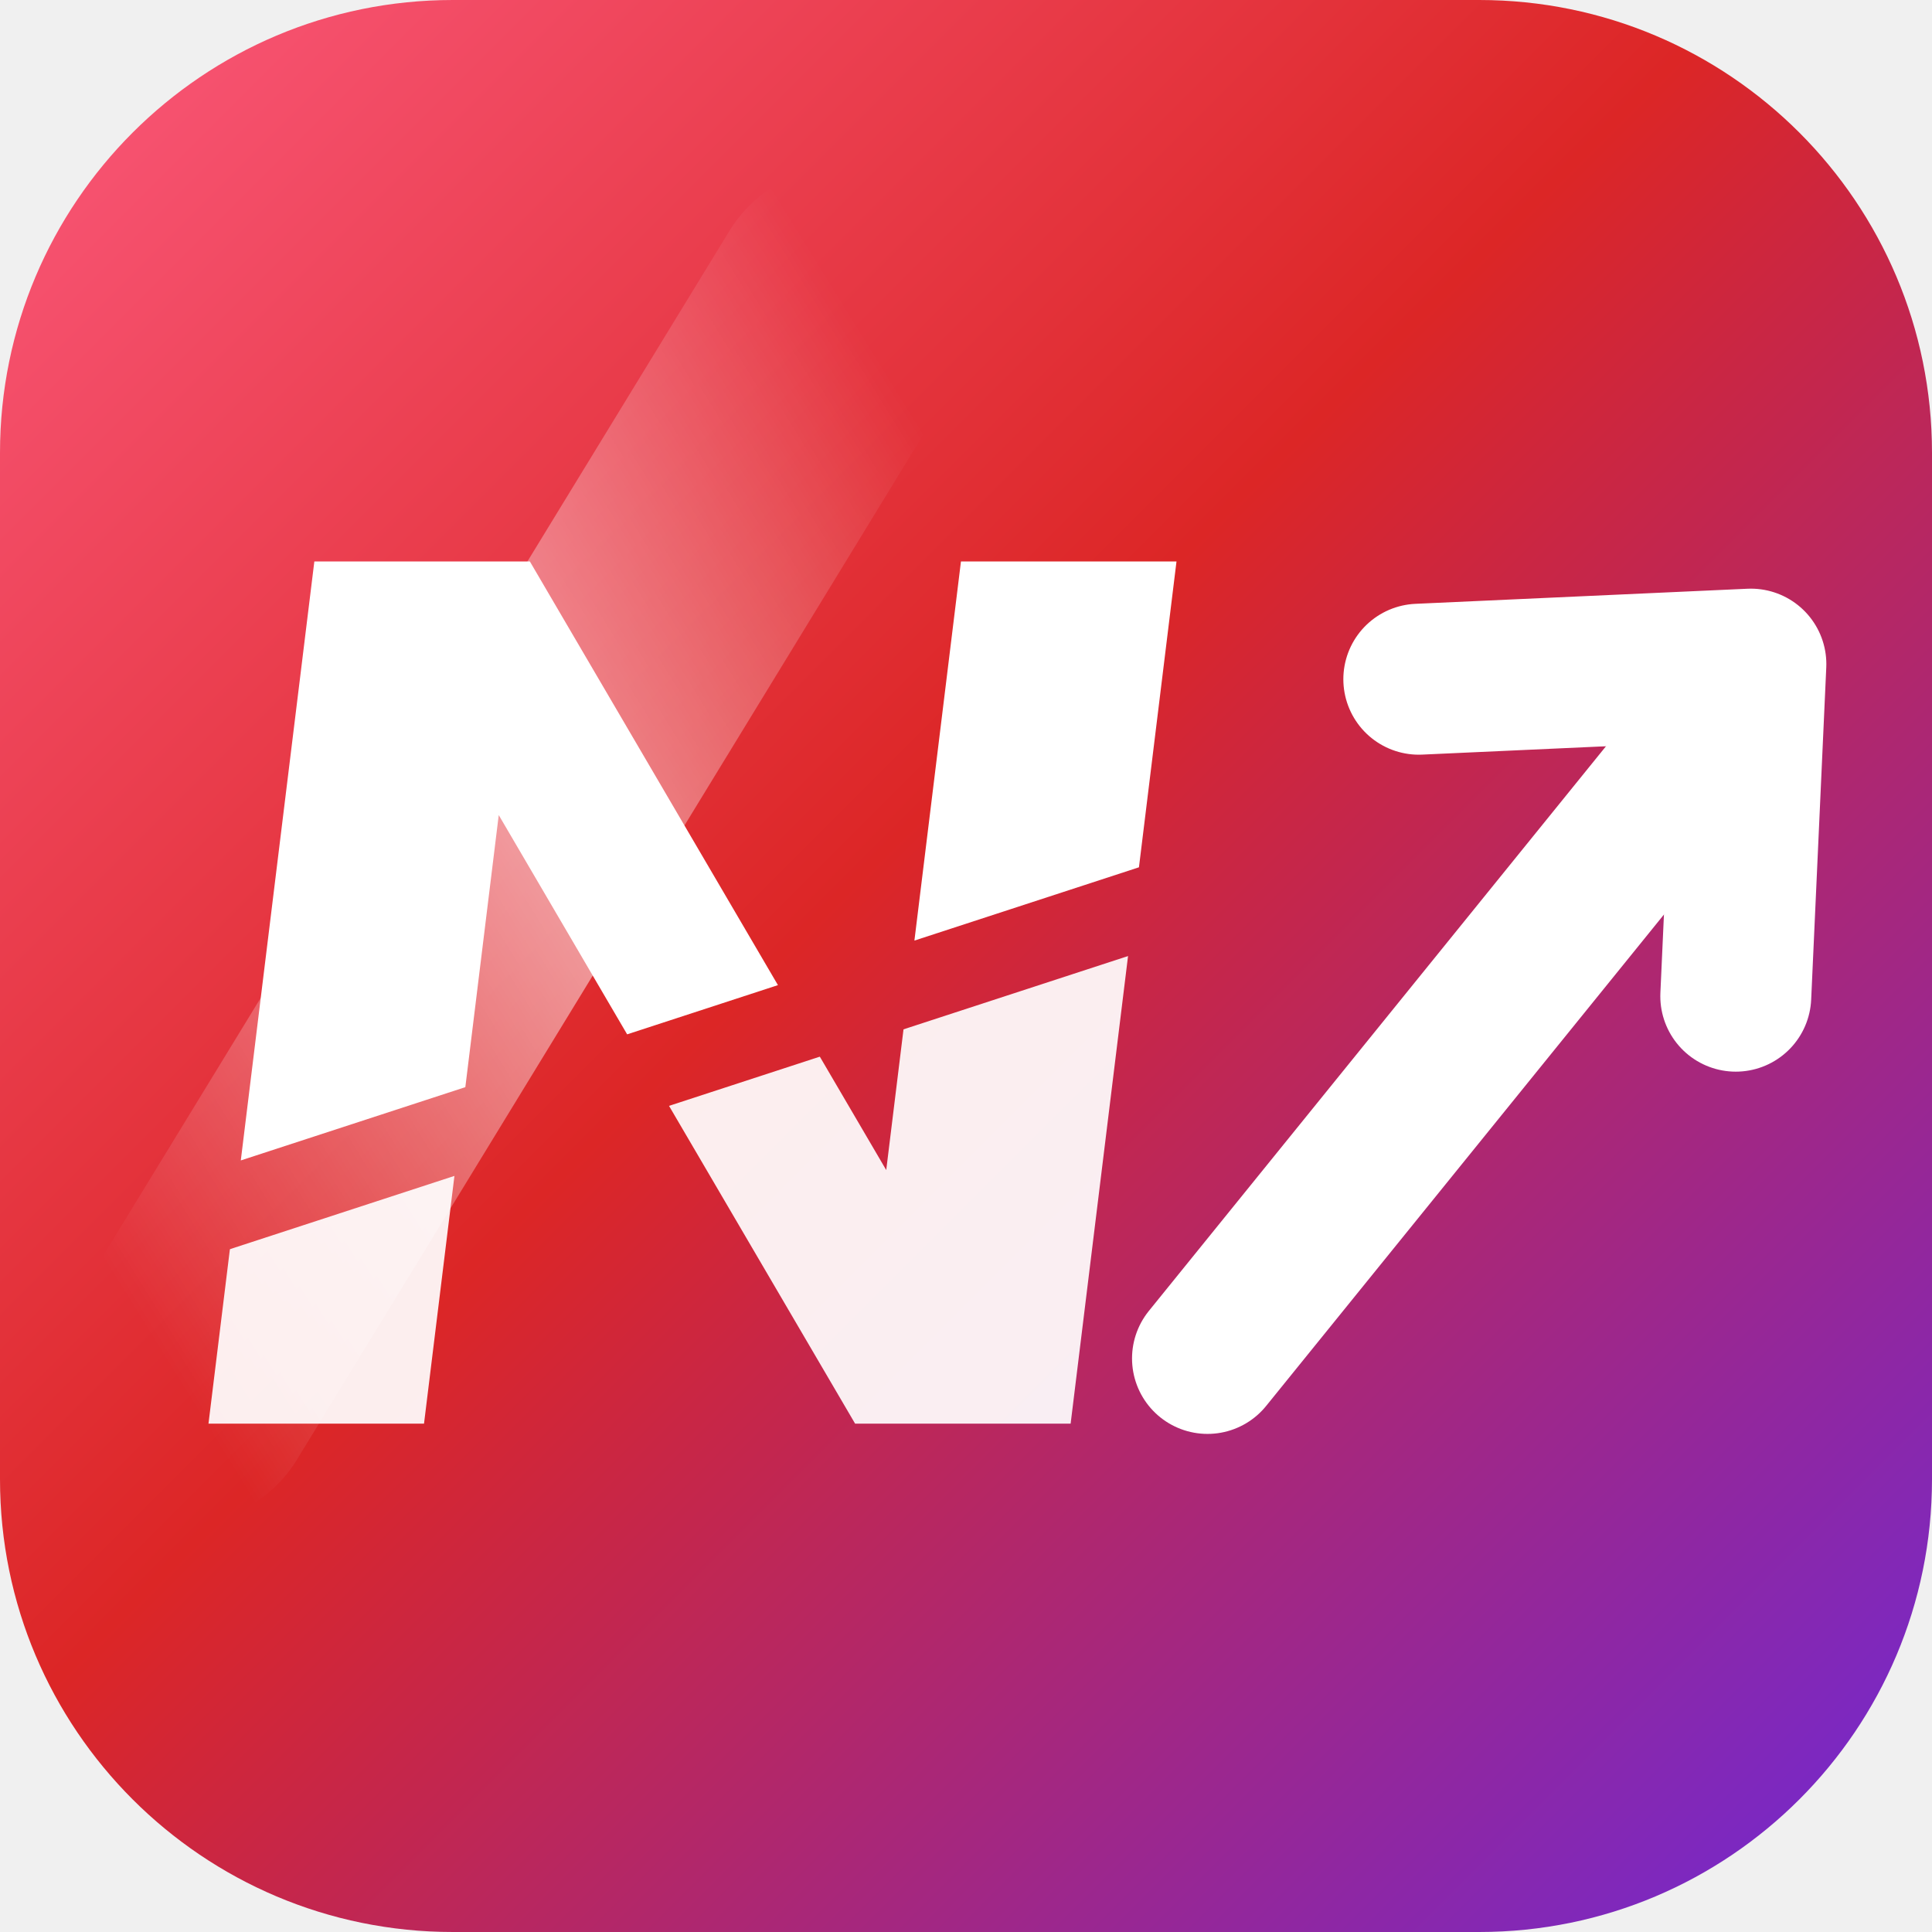
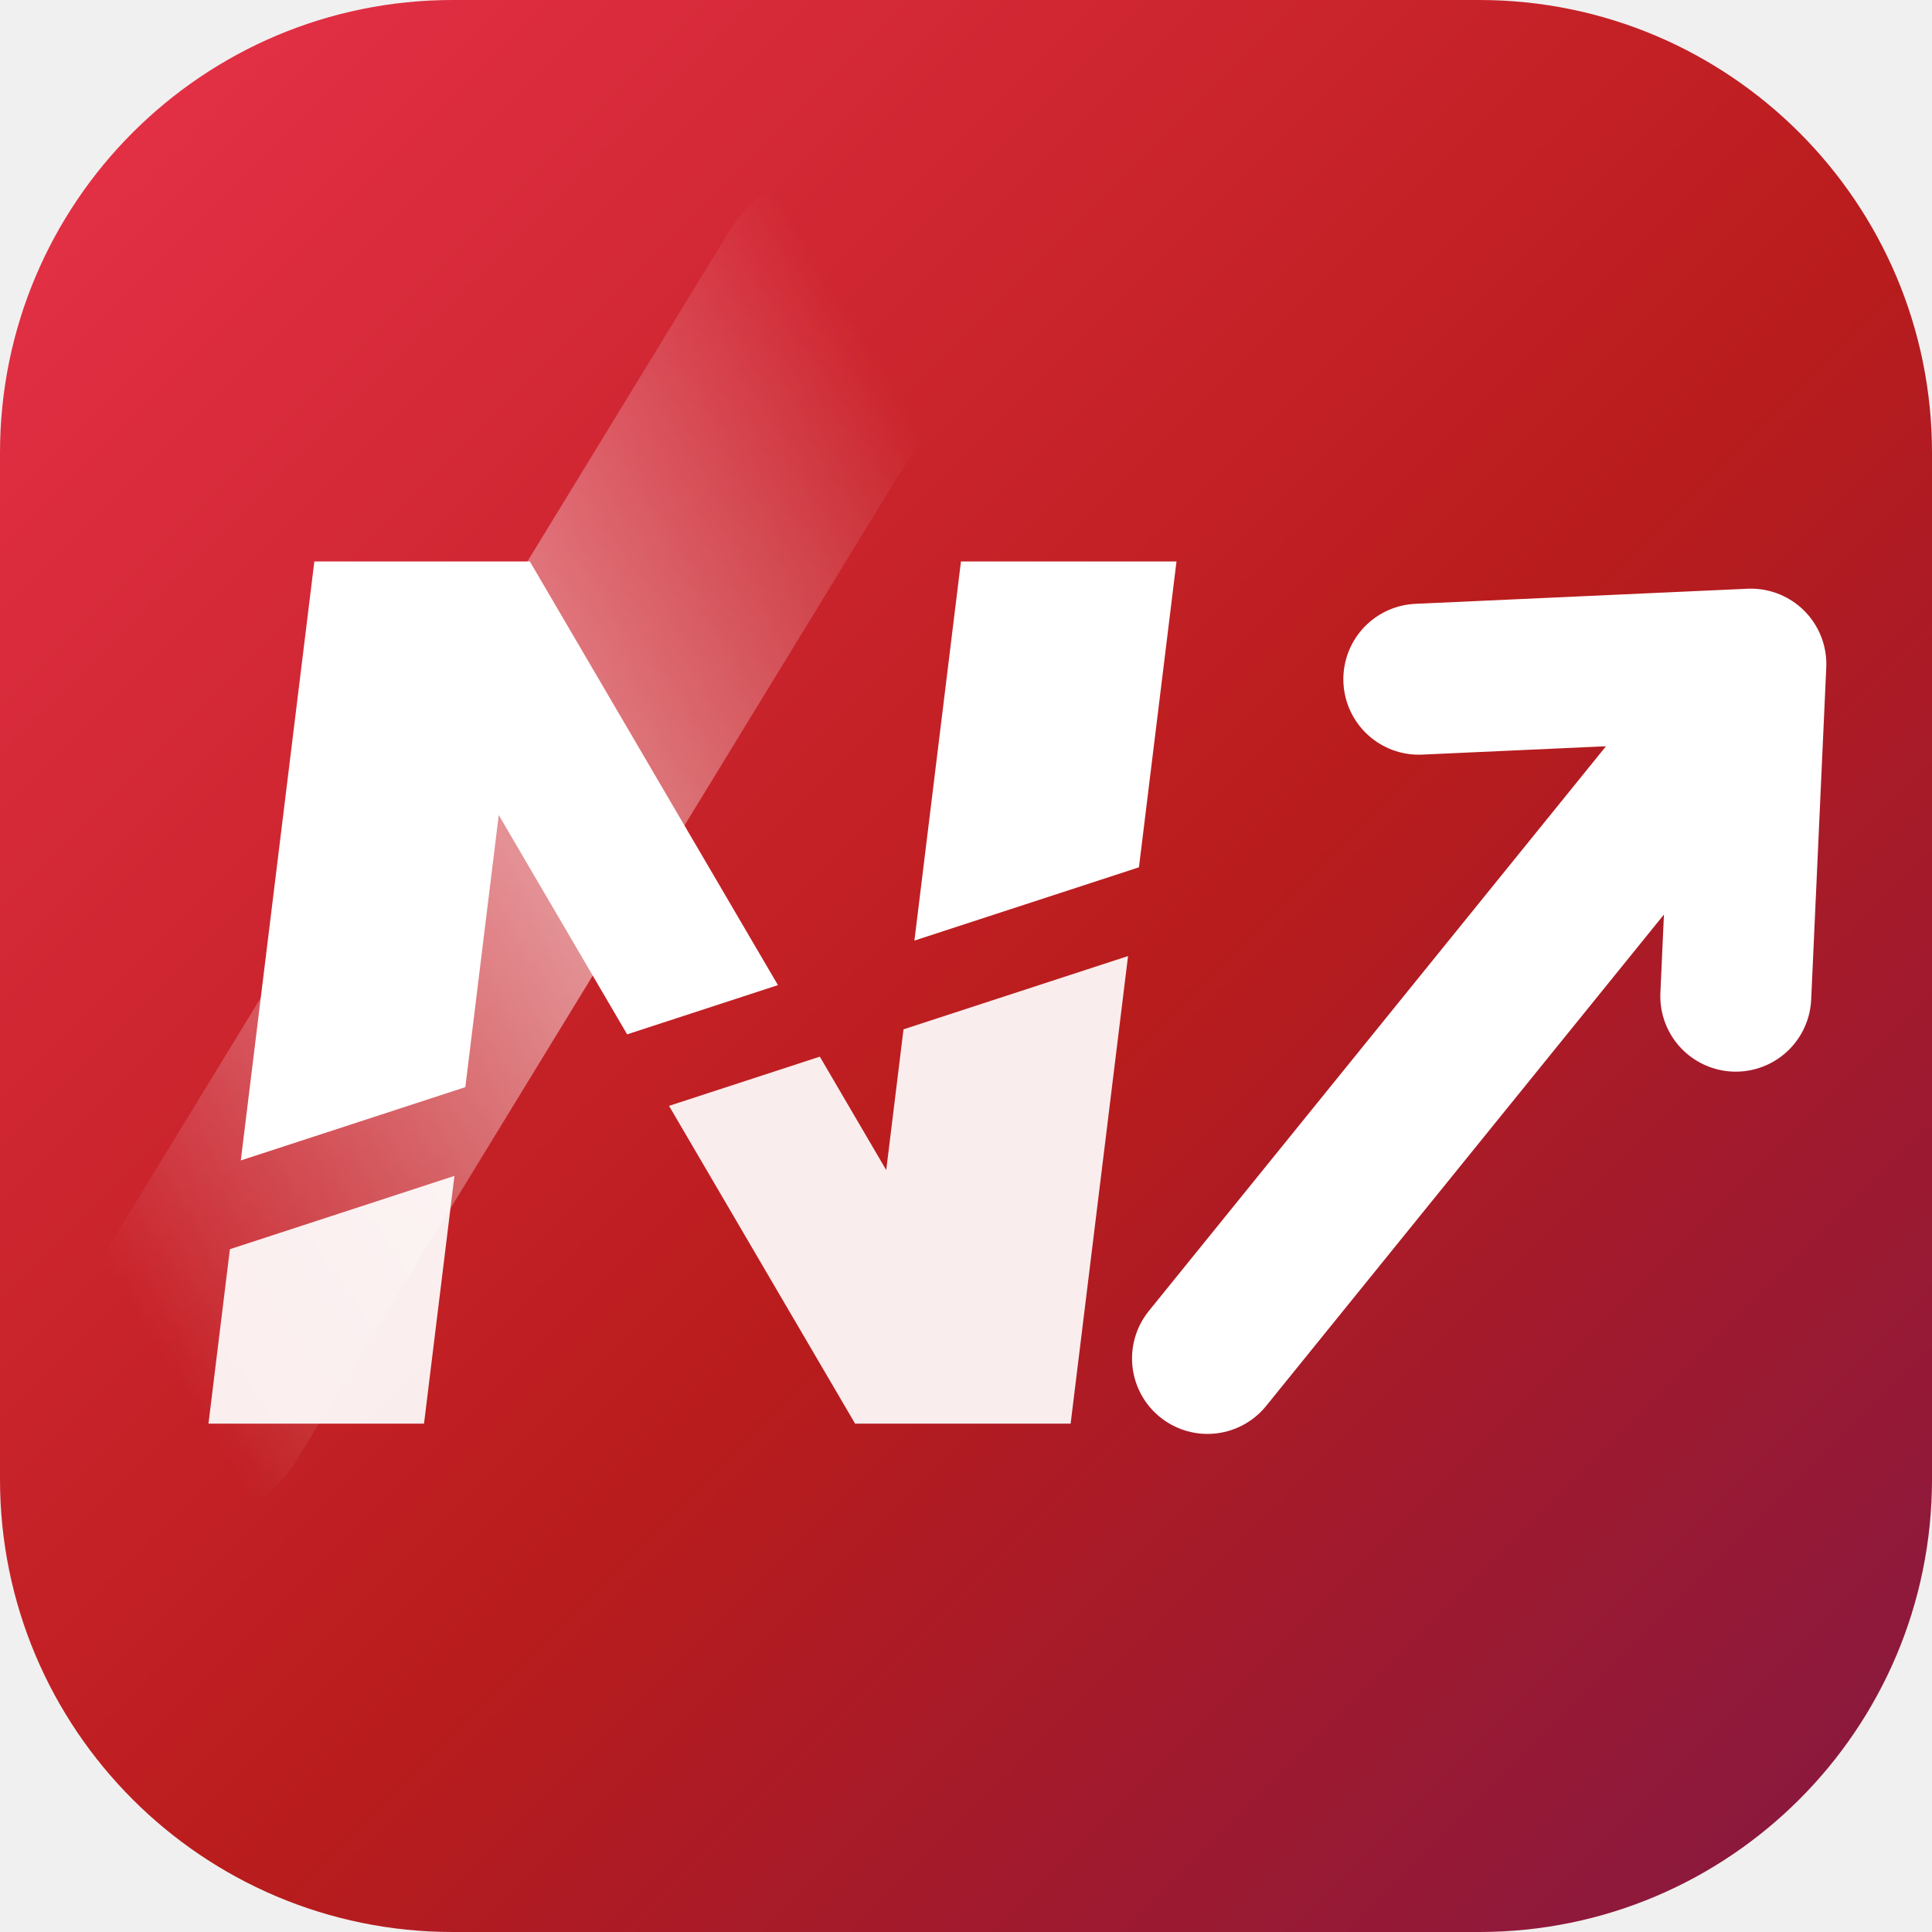
<svg xmlns="http://www.w3.org/2000/svg" viewBox="0 0 64 64" width="64" height="64" role="img" aria-label="NexPlan เน็กซ์แพลน">
  <defs>
    <linearGradient id="nxTile" x1="0" y1="0" x2="1" y2="1">
-       <stop offset="0" stop-color="#fb5a7d" />
-       <stop offset=".45" stop-color="#dc2626" />
-       <stop offset="1" stop-color="#6d28d9" />
+       <stop offset="0" stop-color="#e8324a" />
+       <stop offset=".55" stop-color="#b91c1c" />
+       <stop offset="1" stop-color="#831843" />
    </linearGradient>
    <linearGradient id="nxBeam" x1="0" y1="1" x2="1" y2="0">
      <stop offset="0" stop-color="#ffffff" stop-opacity="0" />
      <stop offset=".5" stop-color="#ffffff" stop-opacity=".5" />
      <stop offset="1" stop-color="#ffffff" stop-opacity="0" />
    </linearGradient>
    <clipPath id="nxCutHi" clipPathUnits="userSpaceOnUse">
      <polygon points="8,2 58,2 58,24 8,41" />
    </clipPath>
    <clipPath id="nxCutLo" clipPathUnits="userSpaceOnUse">
      <polygon points="8,44.5 58,27.5 58,62 8,62" />
    </clipPath>
  </defs>
  <rect width="64" height="64" rx="15" fill="url(#nxTile)" />
  <path d="M6 46 L28 10" stroke="url(#nxBeam)" stroke-width="9" stroke-linecap="round" />
  <g transform="translate(-4 6) scale(0.84) skewX(-7) translate(4 0)">
    <path d="M15 49 V15 H23.5 L40.5 39 V15 H49 V49 H40.5 L23.5 25 V49 Z" fill="#ffffff" clip-path="url(#nxCutHi)" />
    <path d="M15 49 V15 H23.5 L40.5 39 V15 H49 V49 H40.5 L23.5 25 V49 Z" fill="#ffffff" opacity=".92" clip-path="url(#nxCutLo)" />
  </g>
  <path d="M40 45 L57 24" fill="none" stroke="#ffffff" stroke-width="5" stroke-linecap="round" stroke-linejoin="round" />
  <path d="M47 22.5 L58 22 L57.5 33" fill="none" stroke="#ffffff" stroke-width="5" stroke-linecap="round" stroke-linejoin="round" />
</svg>
